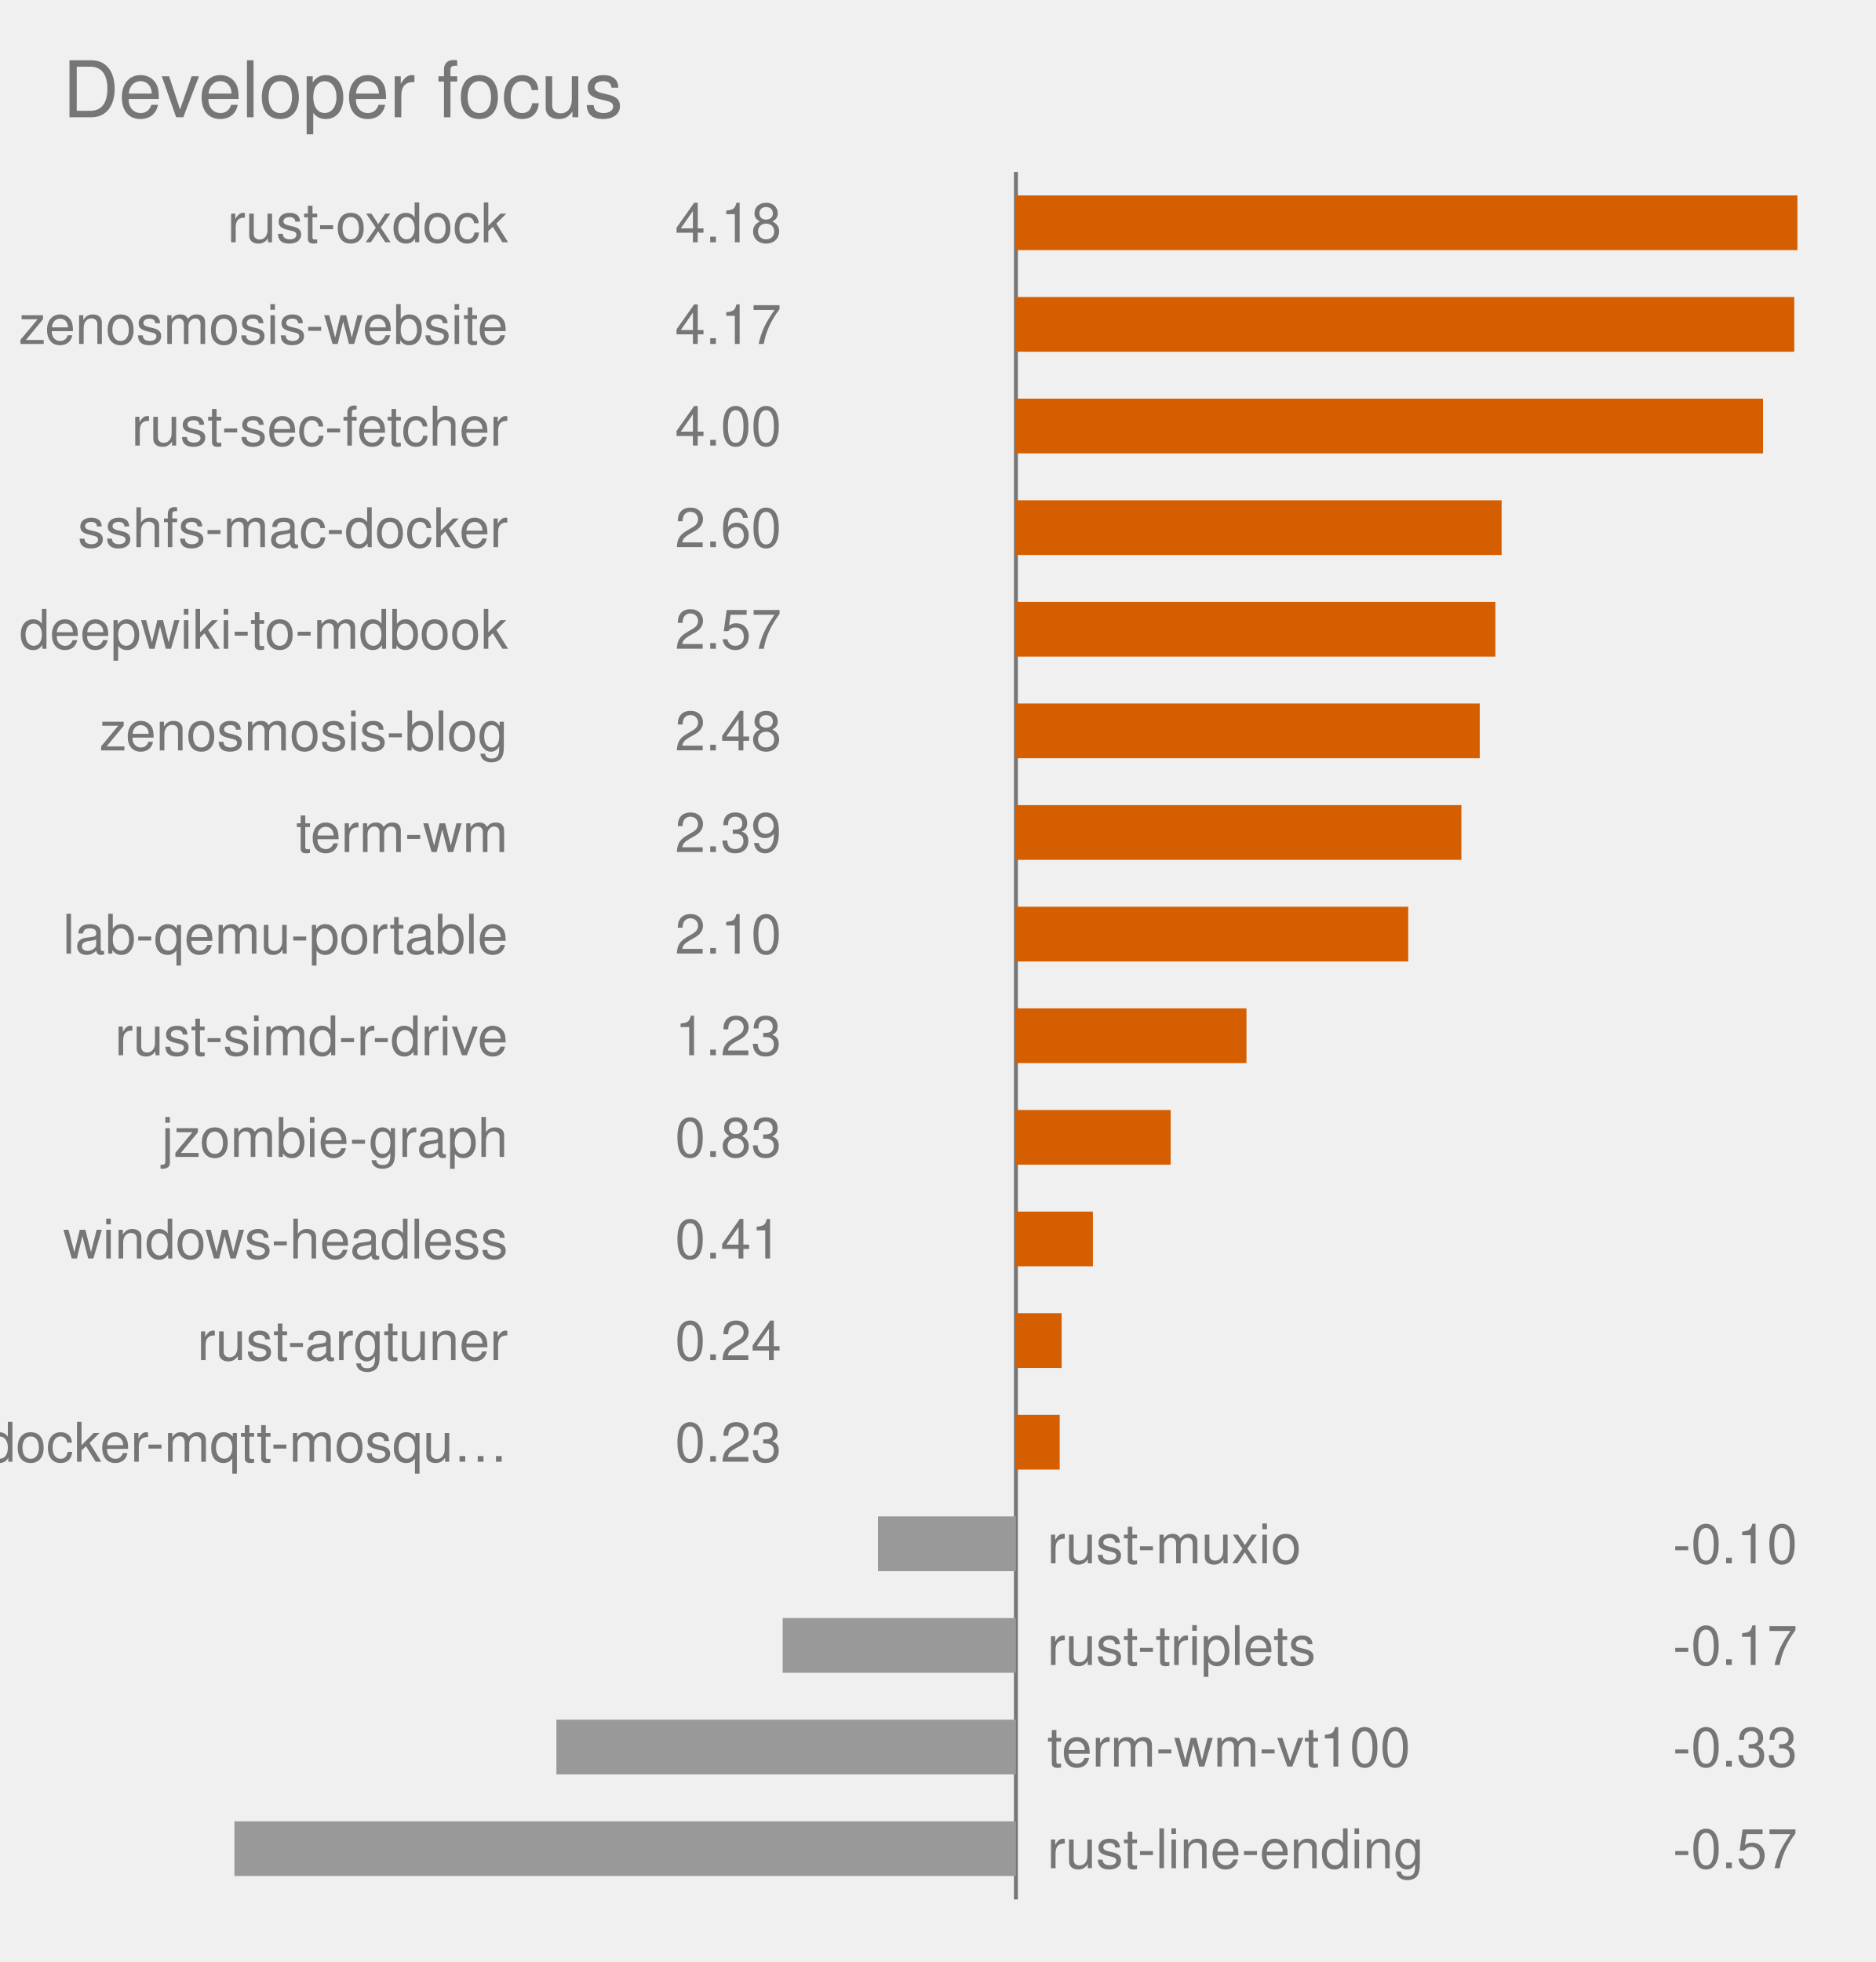
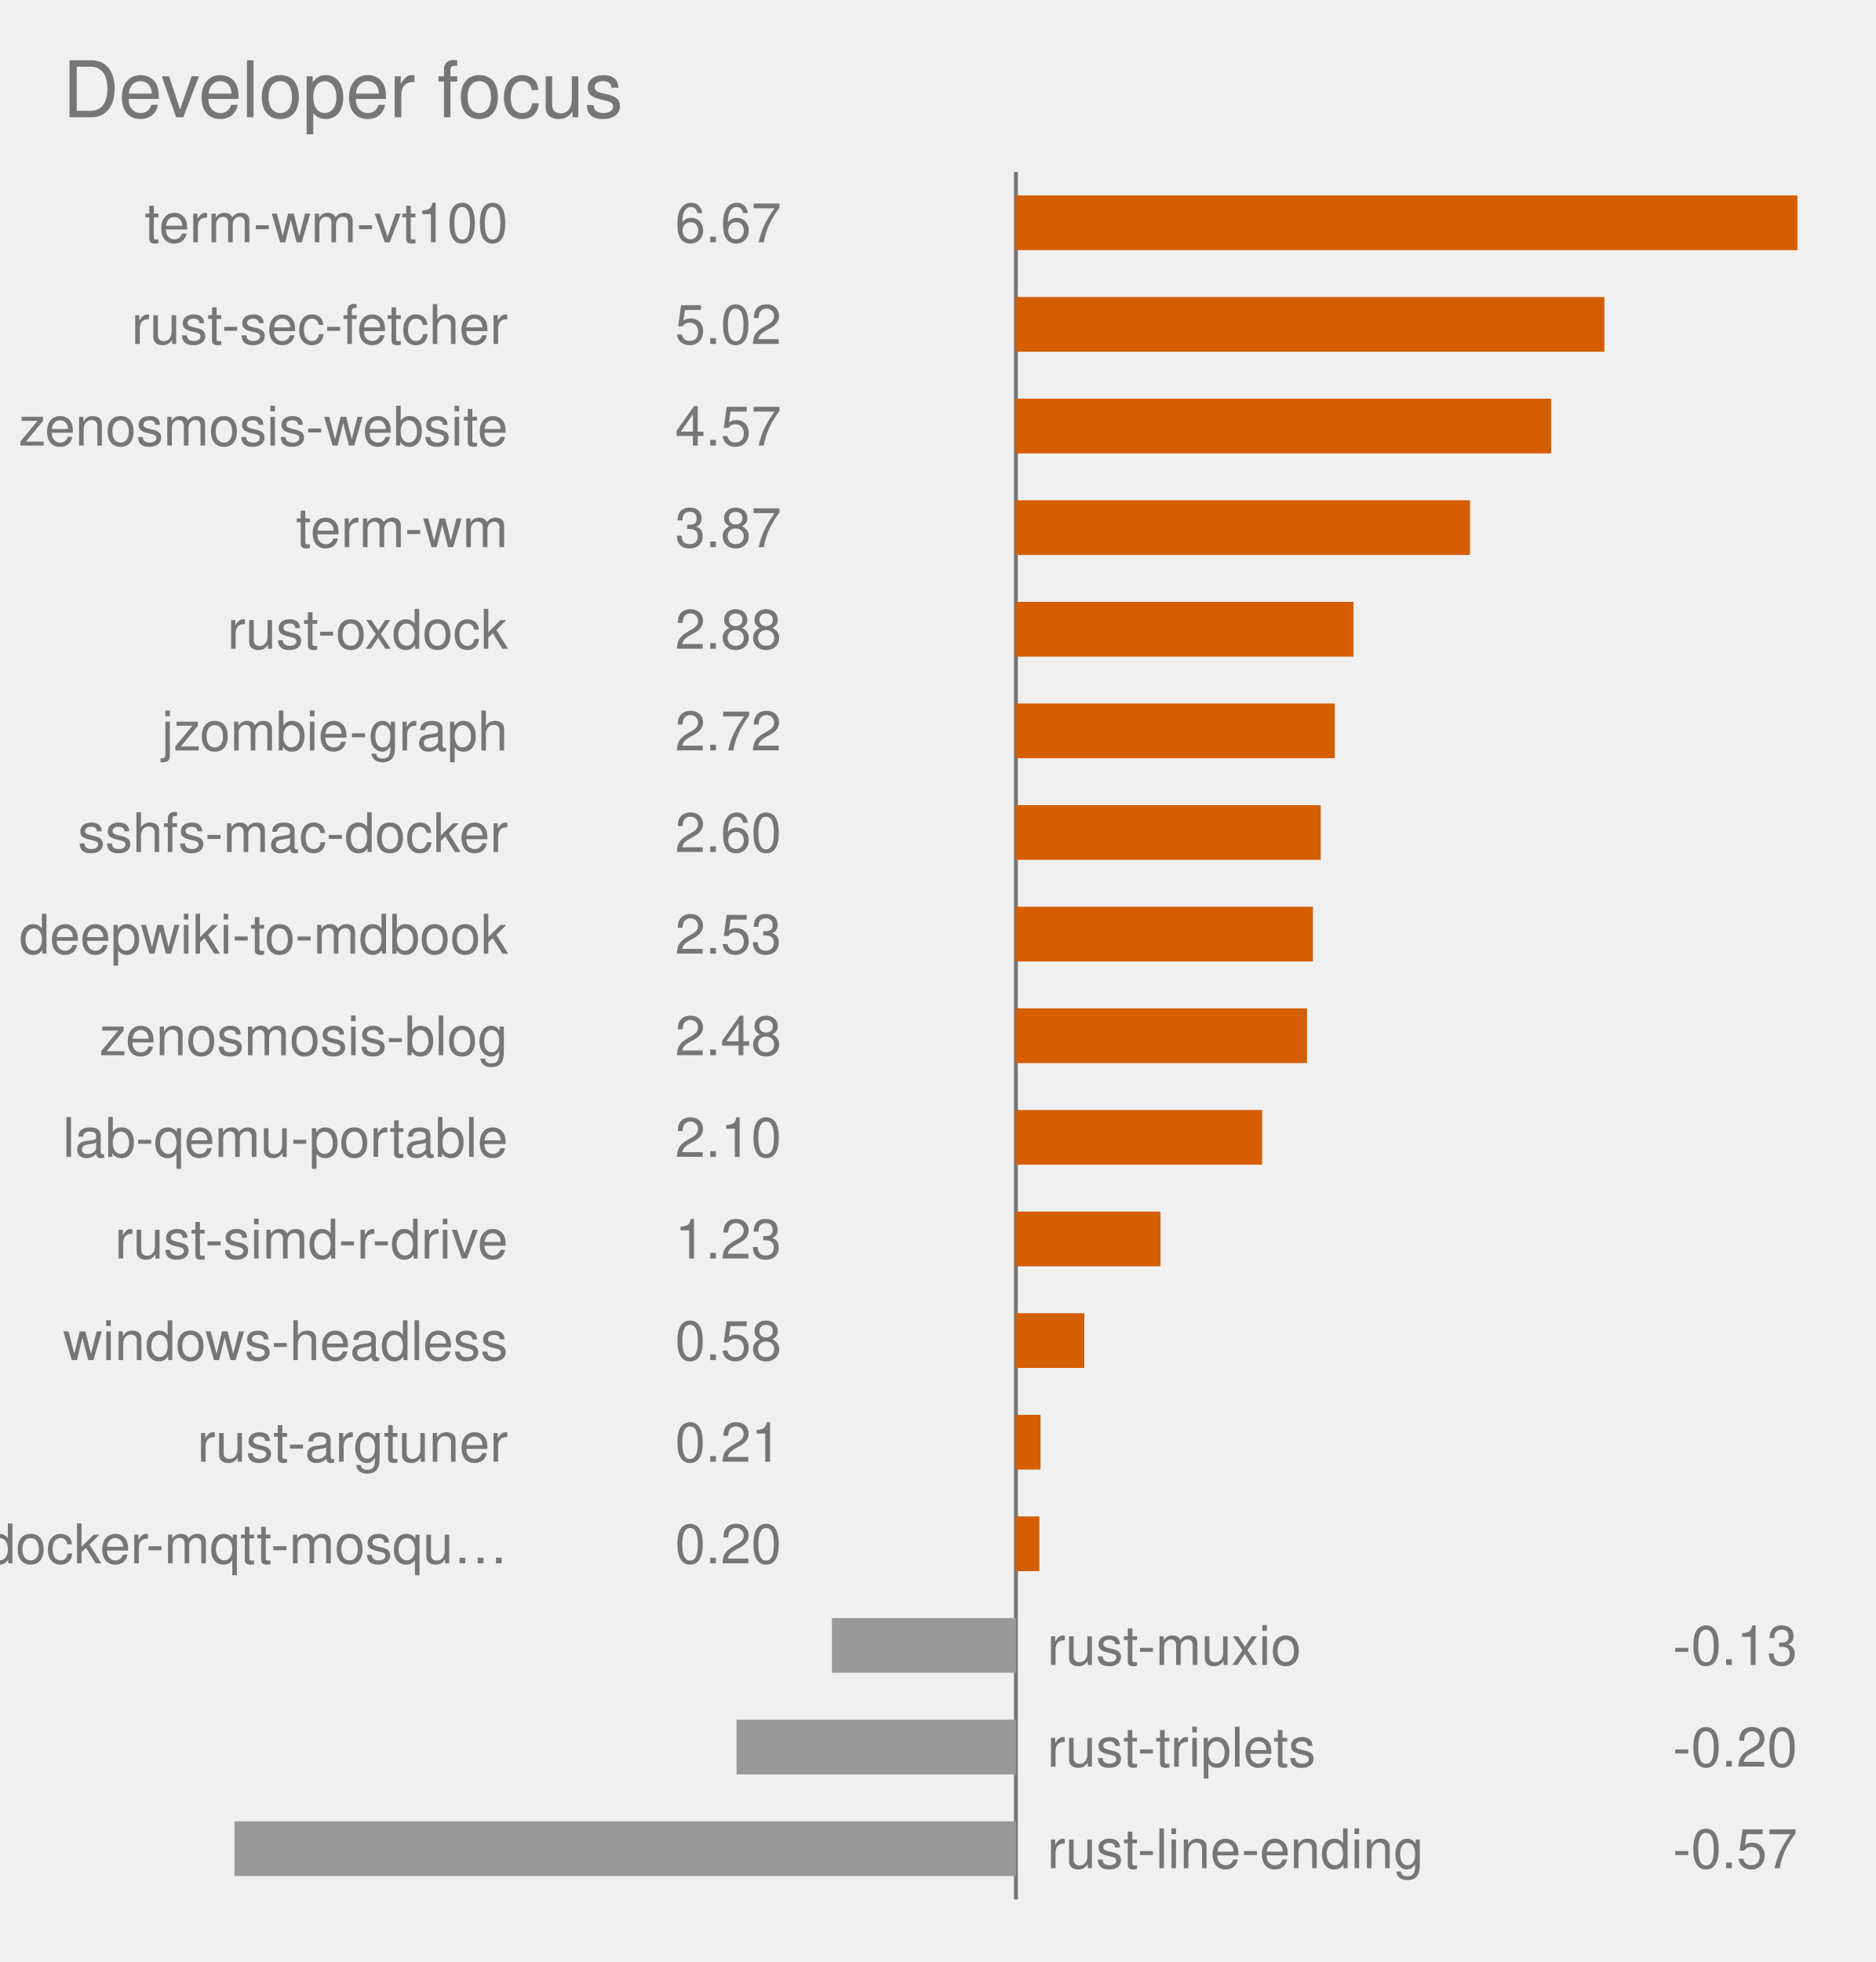
<svg xmlns="http://www.w3.org/2000/svg" viewBox="0 0 480.0 502.0" role="img" font-family="Helvetica, Arial, sans-serif">
  <text x="16" y="30" font-size="20" fill="#767676">Developer focus</text>
  <style>
            .bar {
                stroke: #fff;
                stroke-width: 2;
                rx: 4;
            }
            .lbl {
                fill: #fff;
                font-size: 13px;
                font-weight: 600;
            }
            .sub {
                fill: #fff;
                font-size: 11px;
                opacity: .92;
            }
            .dim {
                fill: #333;
                font-size: 12px;
            }
            .wht {
                fill: #fff;
                font-size: 10px;
                paint-order: stroke;
                stroke: rgba(0, 0, 0, .45);
                stroke-width: 3px;
                stroke-linejoin: round;
            }
            .muted {
                fill: #666;
                font-size: 11px;
            }
            .pulse {
                animation: breathe 2.2s ease-in-out infinite;
            }
            .slow {
                animation-duration: 3.4s;
            }
            @keyframes breathe {
                0%, 100% { opacity: .95; }
                50% { opacity: .62; }
            }
            .halo {
                transform-box: fill-box;
                transform-origin: center;
                animation: halo 2.2s ease-out infinite;
            }
            @keyframes halo {
                0% { opacity: .75; transform: scale(1); }
                100% { opacity: 0; transform: scale(2.4); }
            }
            .card {
                opacity: 0;
                animation: whisk ease-in-out infinite;
                animation-iteration-count: infinite;
            }
            .deck .card#r0 {
                opacity: 1;
            }
            @keyframes whisk {
                0% { opacity: 0; transform: translateX(60px); }
                3% { opacity: 1; transform: translateX(0); }
                10% { opacity: 1; transform: translateX(0); }
                13% { opacity: 0; transform: translateX(-60px); }
                100% { opacity: 0; transform: translateX(-60px); }
            }
            @media (prefers-reduced-motion: reduce) {
                .pulse, .halo, .card { animation: none; }
            }
        </style>
  <line x1="260.0" y1="44.0" x2="260.0" y2="486.0" stroke="#767676" stroke-width="1" />
  <rect x="260.0" y="50.0" width="200.0" height="14" fill="#D55E00" class="pulse" />
-   <text x="130.0" y="62.0" text-anchor="end" font-size="14" fill="#767676">rust-oxdock</text>
-   <text x="200.0" y="62.0" text-anchor="end" font-size="14" fill="#767676">4.18</text>
-   <rect x="260.0" y="76.0" width="199.2" height="14" fill="#D55E00" class="pulse" />
-   <text x="130.0" y="88.0" text-anchor="end" font-size="14" fill="#767676">zenosmosis-website</text>
-   <text x="200.0" y="88.0" text-anchor="end" font-size="14" fill="#767676">4.17</text>
-   <rect x="260.0" y="102.0" width="191.2" height="14" fill="#D55E00" class="pulse" />
-   <text x="130.0" y="114.0" text-anchor="end" font-size="14" fill="#767676">rust-sec-fetcher</text>
-   <text x="200.0" y="114.0" text-anchor="end" font-size="14" fill="#767676">4.00</text>
-   <rect x="260.0" y="128.0" width="124.3" height="14" fill="#D55E00" class="pulse" />
-   <text x="130.0" y="140.0" text-anchor="end" font-size="14" fill="#767676">sshfs-mac-docker</text>
-   <text x="200.0" y="140.0" text-anchor="end" font-size="14" fill="#767676">2.60</text>
-   <rect x="260.0" y="154.0" width="122.7" height="14" fill="#D55E00" class="pulse" />
-   <text x="130.0" y="166.0" text-anchor="end" font-size="14" fill="#767676">deepwiki-to-mdbook</text>
-   <text x="200.0" y="166.0" text-anchor="end" font-size="14" fill="#767676">2.57</text>
-   <rect x="260.0" y="180.0" width="118.7" height="14" fill="#D55E00" class="pulse" />
-   <text x="130.0" y="192.0" text-anchor="end" font-size="14" fill="#767676">zenosmosis-blog</text>
-   <text x="200.0" y="192.0" text-anchor="end" font-size="14" fill="#767676">2.48</text>
-   <rect x="260.0" y="206.0" width="114.0" height="14" fill="#D55E00" class="pulse" />
-   <text x="130.0" y="218.0" text-anchor="end" font-size="14" fill="#767676">term-wm</text>
-   <text x="200.0" y="218.0" text-anchor="end" font-size="14" fill="#767676">2.39</text>
-   <rect x="260.0" y="232.0" width="100.4" height="14" fill="#D55E00" class="pulse" />
-   <text x="130.0" y="244.0" text-anchor="end" font-size="14" fill="#767676">lab-qemu-portable</text>
-   <text x="200.0" y="244.0" text-anchor="end" font-size="14" fill="#767676">2.10</text>
-   <rect x="260.0" y="258.0" width="59.0" height="14" fill="#D55E00" class="pulse slow" />
-   <text x="130.0" y="270.0" text-anchor="end" font-size="14" fill="#767676">rust-simd-r-drive</text>
-   <text x="200.0" y="270.0" text-anchor="end" font-size="14" fill="#767676">1.23</text>
-   <rect x="260.0" y="284.0" width="39.6" height="14" fill="#D55E00" class="pulse slow" />
-   <text x="130.0" y="296.0" text-anchor="end" font-size="14" fill="#767676">jzombie-graph</text>
-   <text x="200.0" y="296.0" text-anchor="end" font-size="14" fill="#767676">0.83</text>
-   <rect x="260.0" y="310.0" width="19.7" height="14" fill="#D55E00" class="" />
-   <text x="130.0" y="322.0" text-anchor="end" font-size="14" fill="#767676">windows-headless</text>
-   <text x="200.0" y="322.0" text-anchor="end" font-size="14" fill="#767676">0.41</text>
-   <rect x="260.0" y="336.0" width="11.7" height="14" fill="#D55E00" class="" />
-   <text x="130.0" y="348.0" text-anchor="end" font-size="14" fill="#767676">rust-argtuner</text>
-   <text x="200.0" y="348.0" text-anchor="end" font-size="14" fill="#767676">0.24</text>
-   <rect x="260.0" y="362.0" width="11.2" height="14" fill="#D55E00" class="" />
-   <text x="130.0" y="374.0" text-anchor="end" font-size="14" fill="#767676">docker-mqtt-mosqu…</text>
-   <text x="200.0" y="374.0" text-anchor="end" font-size="14" fill="#767676">0.23</text>
-   <rect x="224.7" y="388.0" width="35.3" height="14" fill="#999999" class="" />
-   <text x="268.0" y="400.0" text-anchor="start" font-size="14" fill="#767676">rust-muxio</text>
-   <text x="460.0" y="400.0" text-anchor="end" font-size="14" fill="#767676">-0.10</text>
-   <rect x="200.3" y="414.0" width="59.7" height="14" fill="#999999" class="" />
-   <text x="268.0" y="426.0" text-anchor="start" font-size="14" fill="#767676">rust-triplets</text>
-   <text x="460.0" y="426.0" text-anchor="end" font-size="14" fill="#767676">-0.17</text>
-   <rect x="142.4" y="440.0" width="117.6" height="14" fill="#999999" class="" />
-   <text x="268.0" y="452.0" text-anchor="start" font-size="14" fill="#767676">term-wm-vt100</text>
-   <text x="460.0" y="452.0" text-anchor="end" font-size="14" fill="#767676">-0.33</text>
+   <text x="130.0" y="62.0" text-anchor="end" font-size="14" fill="#767676">term-wm-vt100</text>
+   <text x="200.0" y="62.0" text-anchor="end" font-size="14" fill="#767676">6.67</text>
+   <rect x="260.0" y="76.0" width="150.6" height="14" fill="#D55E00" class="pulse" />
+   <text x="130.0" y="88.0" text-anchor="end" font-size="14" fill="#767676">rust-sec-fetcher</text>
+   <text x="200.0" y="88.0" text-anchor="end" font-size="14" fill="#767676">5.02</text>
+   <rect x="260.0" y="102.0" width="137.0" height="14" fill="#D55E00" class="pulse" />
+   <text x="130.0" y="114.0" text-anchor="end" font-size="14" fill="#767676">zenosmosis-website</text>
+   <text x="200.0" y="114.0" text-anchor="end" font-size="14" fill="#767676">4.57</text>
+   <rect x="260.0" y="128.0" width="116.2" height="14" fill="#D55E00" class="pulse" />
+   <text x="130.0" y="140.0" text-anchor="end" font-size="14" fill="#767676">term-wm</text>
+   <text x="200.0" y="140.0" text-anchor="end" font-size="14" fill="#767676">3.87</text>
+   <rect x="260.0" y="154.0" width="86.4" height="14" fill="#D55E00" class="pulse" />
+   <text x="130.0" y="166.0" text-anchor="end" font-size="14" fill="#767676">rust-oxdock</text>
+   <text x="200.0" y="166.0" text-anchor="end" font-size="14" fill="#767676">2.88</text>
+   <rect x="260.0" y="180.0" width="81.6" height="14" fill="#D55E00" class="pulse" />
+   <text x="130.0" y="192.0" text-anchor="end" font-size="14" fill="#767676">jzombie-graph</text>
+   <text x="200.0" y="192.0" text-anchor="end" font-size="14" fill="#767676">2.72</text>
+   <rect x="260.0" y="206.0" width="78.0" height="14" fill="#D55E00" class="pulse" />
+   <text x="130.0" y="218.0" text-anchor="end" font-size="14" fill="#767676">sshfs-mac-docker</text>
+   <text x="200.0" y="218.0" text-anchor="end" font-size="14" fill="#767676">2.60</text>
+   <rect x="260.0" y="232.0" width="76.0" height="14" fill="#D55E00" class="pulse" />
+   <text x="130.0" y="244.0" text-anchor="end" font-size="14" fill="#767676">deepwiki-to-mdbook</text>
+   <text x="200.0" y="244.0" text-anchor="end" font-size="14" fill="#767676">2.53</text>
+   <rect x="260.0" y="258.0" width="74.5" height="14" fill="#D55E00" class="pulse" />
+   <text x="130.0" y="270.0" text-anchor="end" font-size="14" fill="#767676">zenosmosis-blog</text>
+   <text x="200.0" y="270.0" text-anchor="end" font-size="14" fill="#767676">2.48</text>
+   <rect x="260.0" y="284.0" width="63.0" height="14" fill="#D55E00" class="pulse" />
+   <text x="130.0" y="296.0" text-anchor="end" font-size="14" fill="#767676">lab-qemu-portable</text>
+   <text x="200.0" y="296.0" text-anchor="end" font-size="14" fill="#767676">2.10</text>
+   <rect x="260.0" y="310.0" width="37.0" height="14" fill="#D55E00" class="pulse slow" />
+   <text x="130.0" y="322.0" text-anchor="end" font-size="14" fill="#767676">rust-simd-r-drive</text>
+   <text x="200.0" y="322.0" text-anchor="end" font-size="14" fill="#767676">1.23</text>
+   <rect x="260.0" y="336.0" width="17.5" height="14" fill="#D55E00" class="pulse slow" />
+   <text x="130.0" y="348.0" text-anchor="end" font-size="14" fill="#767676">windows-headless</text>
+   <text x="200.0" y="348.0" text-anchor="end" font-size="14" fill="#767676">0.58</text>
+   <rect x="260.0" y="362.0" width="6.3" height="14" fill="#D55E00" class="" />
+   <text x="130.0" y="374.0" text-anchor="end" font-size="14" fill="#767676">rust-argtuner</text>
+   <text x="200.0" y="374.0" text-anchor="end" font-size="14" fill="#767676">0.21</text>
+   <rect x="260.0" y="388.0" width="6.0" height="14" fill="#D55E00" class="" />
+   <text x="130.0" y="400.0" text-anchor="end" font-size="14" fill="#767676">docker-mqtt-mosqu…</text>
+   <text x="200.0" y="400.0" text-anchor="end" font-size="14" fill="#767676">0.20</text>
+   <rect x="212.9" y="414.0" width="47.1" height="14" fill="#999999" class="" />
+   <text x="268.0" y="426.0" text-anchor="start" font-size="14" fill="#767676">rust-muxio</text>
+   <text x="460.0" y="426.0" text-anchor="end" font-size="14" fill="#767676">-0.13</text>
+   <rect x="188.5" y="440.0" width="71.5" height="14" fill="#999999" class="" />
+   <text x="268.0" y="452.0" text-anchor="start" font-size="14" fill="#767676">rust-triplets</text>
+   <text x="460.0" y="452.0" text-anchor="end" font-size="14" fill="#767676">-0.20</text>
  <rect x="60.0" y="466.0" width="200.0" height="14" fill="#999999" class="" />
  <text x="268.0" y="478.0" text-anchor="start" font-size="14" fill="#767676">rust-line-ending</text>
  <text x="460.0" y="478.0" text-anchor="end" font-size="14" fill="#767676">-0.57</text>
</svg>
